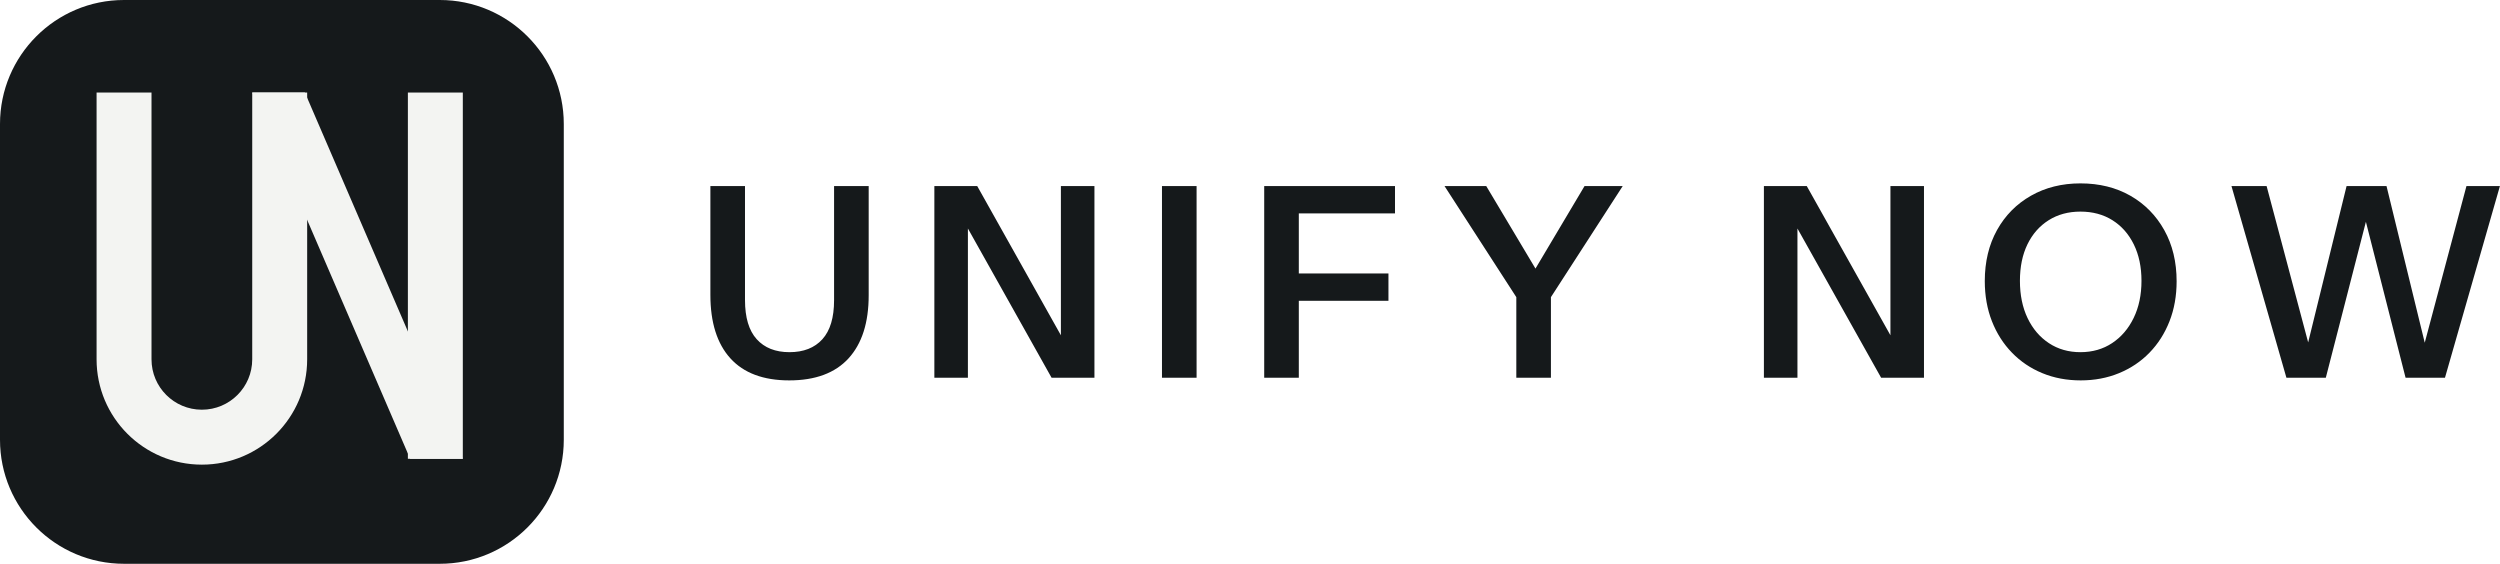
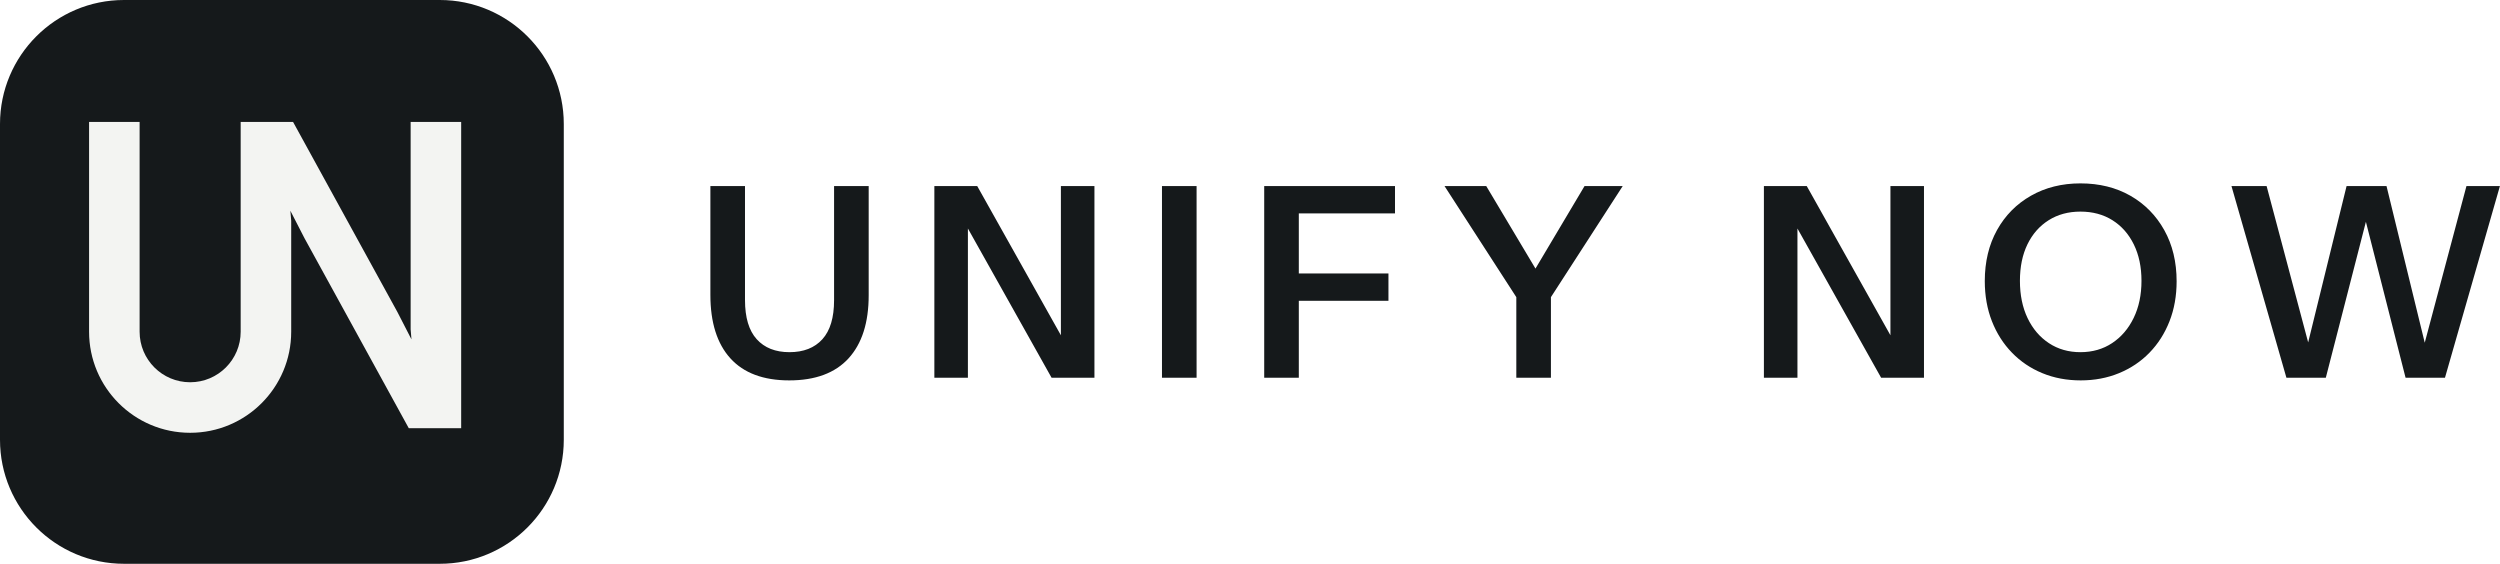
<svg xmlns="http://www.w3.org/2000/svg" viewBox="0 0 443.43 100" role="img" aria-label="Unify Now">
-   <g fill="#15191B">
-     <rect width="100" height="100" rx="22" />
-   </g>
-   <g color="#F3F4F2" style="--tile:#15191B">
-     <g transform="translate(17.52 17) scale(0.6496)">
-       <g transform="translate(-0.6 -0.9)">
-         <path d="M0,0 V72.85 A28.75,28.75 0 0 0 57.5,72.85 V0 H42.5 V72.85 A13.75,13.75 0 0 1 15,72.85 V0 Z" fill="currentColor" />
-         <g fill="currentColor">
-           <polygon points="85,0 100,0 100,100 85,100" />
-           <polygon points="42.5,0 56.88,0 100,100 85.62,100" />
-         </g>
-       </g>
+   <rect width="100" height="100" rx="22" fill="#15191B" />
+   <g color="#F3F4F2">
+     <g transform="translate(15.8 21.63) scale(0.5432)">
+       <path d="M0,0 L0,68.5 A33,33 0 0 0 66,68.5 L66,32.26 L65.73,29 L70.33,37.95 L104.39,100 L121.5,100 L121.5,0 L105,0 L105,67.74 L105.27,71 L100.67,62.05 L66.61,0 L49.5,0 L49.5,68.5 A16.5,16.5 0 0 1 16.5,68.5 L16.5,68.5 L16.5,0 Z" fill="currentColor" />
    </g>
  </g>
  <path transform="translate(123.42 33) scale(0.04722)" d="M351 730Q205 730 129.8 647.2Q54.7 564.3 54.7 408.7V0H184.7V428Q184.7 526.7 228.7 575.3Q272.7 624 351.7 624Q431.3 624 475.3 575.5Q519.3 527 519.3 428.7V0H649.3V410.3Q649.3 564.3 573.7 647.2Q498 730 351 730Z M896 720V0H1057L1408 626L1371.3 634.7V0H1497.3V720H1336.3L985.3 94L1022 85.3V720Z M1751 720V0H1881V720Z M2135 720V0H2265V720ZM2197 431V328.3H2601.7V431ZM2197 102.7V0H2626.3V102.7Z M3082 720V417.3L2812.3 0H2969L3189.3 369.3H3118.7L3338.3 0H3481.7L3212 417.3V720Z M4012 720V0H4173L4524 626L4487.3 634.7V0H4613.3V720H4452.3L4101.3 94L4138 85.3V720Z M5202 730Q5123.7 730 5057.8 702.8Q4992 675.7 4943.7 625.8Q4895.3 576 4868.5 507.7Q4841.7 439.3 4841.7 357Q4841.7 248 4887.7 165.3Q4933.7 82.7 5015.2 36.3Q5096.7 -10 5201 -10Q5307.3 -10 5388.5 36.3Q5469.7 82.7 5516 165.7Q5562.3 248.7 5562.3 358Q5562.3 439.7 5535.5 508Q5508.7 576.3 5460.3 626Q5412 675.7 5346 702.8Q5280 730 5202 730ZM5201 624Q5268.7 624 5320.2 589.8Q5371.7 555.7 5401 495.3Q5430.3 435 5430.3 356Q5430.3 278 5401.5 219.3Q5372.7 160.7 5321.2 128.3Q5269.7 96 5201 96Q5133 96 5081.7 128.3Q5030.3 160.7 5002 218.8Q4973.7 277 4973.7 356Q4973.7 436 5002.5 496.2Q5031.3 556.3 5082.7 590.2Q5134 624 5201 624Z M5974.7 720 5768.3 0H5900.3L6076 661H6038.3L6200.7 0H6350.7L6512 661H6475L6651 0H6776.7L6570.3 720H6422.3L6258 74.3H6288.7L6122.7 720Z" fill="#15191B" />
</svg>
